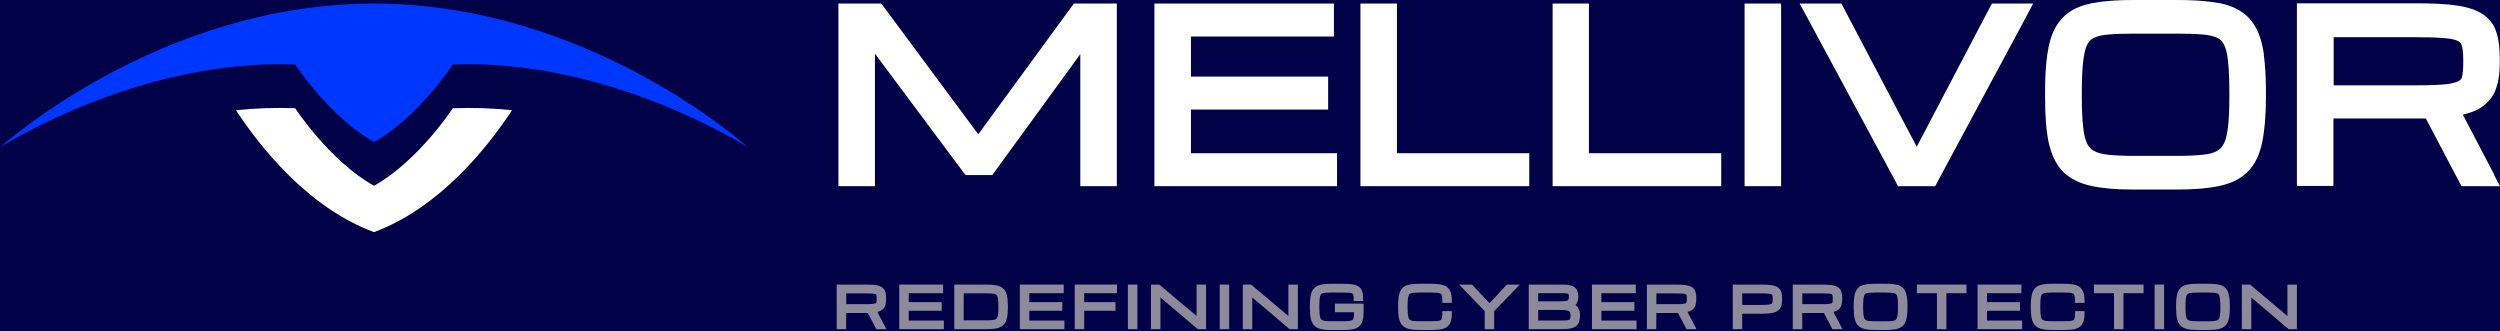
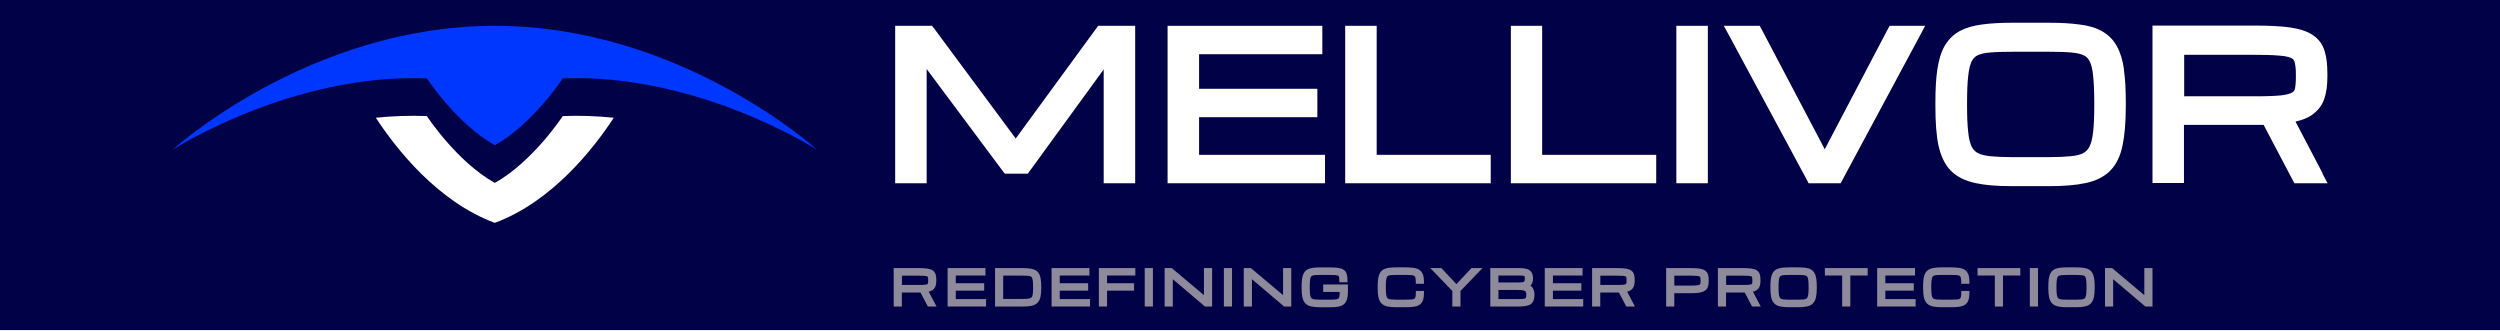
- <svg xmlns="http://www.w3.org/2000/svg" width="794.8" height="104.92" viewBox="563 488 794.8 104.92" fill="none">
-   <rect width="1920" height="1080" fill="#000147" />
+ <svg xmlns="http://www.w3.org/2000/svg" width="921.97" height="121.71" viewBox="499.42 479.61 921.97 121.71" fill="none">
+   <rect x="499.42" y="479.61" width="921.97" height="121.71" fill="#000147" />
  <g clip-path="url(#clip0_160_1419)">
    <path d="M681.91 489.13C613.24 489.13 563 534.88 563 534.88C563 534.88 606.82 506.57 656.85 508.51C656.85 508.51 667.79 525.27 681.91 533.16C696.03 525.27 706.97 508.51 706.97 508.51C756.99 506.57 800.82 534.88 800.82 534.88C800.82 534.88 750.58 489.13 681.91 489.13Z" fill="#0037FF" />
    <path d="M706.96 522.41C706.96 522.41 696.02 539.17 681.9 547.06C667.78 539.17 656.84 522.41 656.84 522.41C650.44 522.16 644.14 522.41 638.02 523.03C645.51 534.47 660.77 553.97 681.9 561.8C703.03 553.96 718.29 534.46 725.78 523.03C719.66 522.41 713.36 522.16 706.96 522.41Z" fill="white" />
    <path d="M941.63 536.71V522.83H985.24V512.35H941.63V499.61H987.08V489.13H930.01V547.19H988.07V536.71H941.62H941.63Z" fill="white" />
    <path d="M905.66 489.13H904.39L903.68 490.12L874.01 530.69L843.92 490.12L843.14 489.13H829.55V547.19H841.16V505.06L869.2 542.66L869.98 543.65H878.48L879.19 542.66L906.45 505.21V547.2H918.06V489.13H905.67H905.66Z" fill="white" />
    <path d="M1120.12 489.13H1117.64V547.19H1129.25V489.13H1120.12Z" fill="white" />
    <path d="M1282.75 505.28C1282.25 501.88 1281.4 498.98 1280.06 496.57C1278.71 494.16 1276.8 492.32 1274.47 491.05C1272.2 489.78 1269.44 489 1266.26 488.64C1263.14 488.22 1259.53 488 1255.29 488H1241.34C1237.16 488 1233.48 488.21 1230.37 488.64C1227.18 489.06 1224.42 489.84 1222.16 491.05C1219.82 492.32 1217.91 494.24 1216.57 496.57C1215.22 498.91 1214.38 501.88 1213.88 505.28C1213.38 508.61 1213.17 512.71 1213.17 517.46V518.88C1213.17 524.69 1213.52 529.5 1214.3 533.25C1215.15 537.07 1216.64 540.33 1218.9 542.6C1221.16 544.87 1224.28 546.35 1227.96 547.13C1231.5 547.91 1235.96 548.26 1241.27 548.26H1255.22C1260.46 548.26 1264.92 547.91 1268.53 547.13C1272.21 546.35 1275.26 544.94 1277.59 542.6C1279.93 540.26 1281.41 537.08 1282.19 533.25C1282.97 529.5 1283.39 524.68 1283.39 518.88V517.46C1283.39 512.72 1283.18 508.61 1282.68 505.28H1282.75ZM1255.35 537.56H1241.4C1238.14 537.56 1235.45 537.42 1233.33 537.21C1231.28 537 1229.79 536.57 1228.73 536.01C1227.81 535.51 1227.1 534.74 1226.54 533.67C1225.97 532.47 1225.48 530.7 1225.27 528.29C1224.99 525.81 1224.85 522.7 1224.85 518.8V517.38C1224.85 513.34 1224.99 510.09 1225.27 507.61C1225.55 505.13 1225.98 503.36 1226.54 502.23C1227.11 501.17 1227.81 500.46 1228.66 500.04C1229.72 499.54 1231.21 499.12 1233.26 498.98C1235.38 498.77 1238.15 498.7 1241.33 498.7H1255.28C1258.54 498.7 1261.23 498.77 1263.35 498.98C1265.4 499.12 1266.89 499.55 1267.95 500.04C1268.87 500.46 1269.51 501.17 1270.07 502.23C1270.64 503.36 1271.13 505.13 1271.34 507.61C1271.62 510.09 1271.76 513.34 1271.76 517.38V518.8C1271.76 522.69 1271.62 525.81 1271.34 528.29C1271.06 530.7 1270.63 532.47 1269.99 533.67C1269.49 534.73 1268.72 535.51 1267.8 536.01C1266.81 536.58 1265.32 537 1263.2 537.21C1261.08 537.42 1258.39 537.56 1255.13 537.56H1255.34H1255.35Z" fill="white" />
    <path d="M1007.12 536.71V489.13H995.51V547.19H1049.18V536.71H1007.12Z" fill="white" />
    <path d="M1355.96 543.51L1345.98 524.46C1348.32 523.89 1350.3 523.19 1351.86 522.12C1354.13 520.56 1355.75 518.58 1356.6 516.03C1357.38 513.69 1357.73 511.07 1357.73 508.1V506.68C1357.73 503.56 1357.45 500.8 1356.74 498.54C1356.03 496.06 1354.55 494.01 1352.42 492.59C1350.37 491.17 1347.46 490.25 1344.14 489.76C1340.82 489.27 1336.49 489.05 1331.25 489.05H1293.23V547.11H1304.84V525.66H1334.22L1344.84 545.84L1345.55 547.19H1357.8L1355.89 543.58L1355.96 543.51ZM1304.91 499.82H1330.04C1334.15 499.82 1337.33 499.89 1339.74 500.1C1342.08 500.24 1343.56 500.6 1344.41 501.02C1345.05 501.3 1345.4 501.73 1345.61 502.37C1345.89 503.29 1346.11 504.71 1346.11 506.76V508.18C1346.11 510.02 1345.97 511.37 1345.76 512.36C1345.62 512.93 1345.34 513.35 1344.77 513.71C1344.2 514.07 1342.93 514.49 1340.81 514.77C1338.69 514.98 1335.71 515.12 1331.82 515.12H1304.92V499.83L1304.91 499.82Z" fill="white" />
    <path d="M1068.15 536.71V489.13H1056.61V547.19H1110.21V536.71H1068.15Z" fill="white" />
    <path d="M1197.79 489.13H1196.3L1195.59 490.4L1172.37 534.65L1149.08 490.4L1148.37 489.13H1135.13L1137.11 492.74L1165.71 545.84L1166.42 547.19H1178.24L1178.95 545.84L1207.48 492.74L1209.39 489.13H1197.78H1197.79Z" fill="white" />
    <path d="M951.48 578.47H950.77V579.18V591.94V592.65H951.48H953.07H953.78V591.94V579.18V578.47H953.07H951.48Z" fill="#8D8A9C" />
    <path d="M1024.18 580.89C1023.92 580.15 1023.49 579.55 1022.86 579.13C1022.27 578.73 1021.53 578.5 1020.68 578.38C1019.86 578.26 1018.86 578.21 1017.7 578.21H1014.35C1013.34 578.21 1012.45 578.26 1011.7 578.36C1010.93 578.46 1010.25 578.65 1009.69 578.95C1009.1 579.27 1008.64 579.74 1008.31 580.33C1007.98 580.91 1007.77 581.63 1007.65 582.45C1007.53 583.26 1007.48 584.24 1007.48 585.39V585.72C1007.48 587.11 1007.57 588.28 1007.76 589.2C1007.96 590.14 1008.32 590.94 1008.9 591.51C1009.48 592.09 1010.24 592.45 1011.14 592.64C1012.01 592.83 1013.09 592.91 1014.36 592.91H1017.71C1018.87 592.91 1019.86 592.86 1020.68 592.75C1021.53 592.64 1022.27 592.42 1022.87 592.04C1023.5 591.63 1023.94 591.04 1024.2 590.3C1024.45 589.58 1024.57 588.68 1024.57 587.62V586.91H1021.56V587.62C1021.56 588.39 1021.49 588.92 1021.38 589.26C1021.28 589.56 1021.14 589.71 1020.98 589.8C1020.77 589.92 1020.42 590.02 1019.89 590.06C1019.32 590.1 1018.6 590.12 1017.72 590.12H1014.37C1013.59 590.12 1012.95 590.09 1012.44 590.04C1011.96 589.99 1011.61 589.89 1011.38 589.76C1011.18 589.65 1011.02 589.49 1010.9 589.24C1010.77 588.97 1010.66 588.56 1010.6 587.99C1010.54 587.4 1010.5 586.65 1010.5 585.72V585.39C1010.5 584.43 1010.53 583.65 1010.6 583.05C1010.66 582.46 1010.77 582.06 1010.9 581.79C1011.02 581.55 1011.17 581.41 1011.36 581.32C1011.6 581.2 1011.94 581.11 1012.43 581.07C1012.94 581.02 1013.59 581 1014.37 581H1017.72C1018.6 581 1019.32 581.02 1019.88 581.07C1020.41 581.11 1020.75 581.22 1020.96 581.34C1021.12 581.44 1021.27 581.6 1021.37 581.92C1021.48 582.26 1021.55 582.8 1021.55 583.57V584.28H1024.56V583.57C1024.56 582.51 1024.45 581.61 1024.2 580.89H1024.18Z" fill="#8D8A9C" />
    <path d="M988.1 584.52H987.39V587.27H993.49C993.49 588 993.44 588.57 993.36 588.97C993.28 589.37 993.14 589.58 993.01 589.7C992.86 589.82 992.59 589.95 992.1 590.02C991.58 590.09 990.88 590.12 989.99 590.12H986.31C985.53 590.12 984.89 590.09 984.38 590.04C983.9 589.99 983.55 589.89 983.32 589.76C983.12 589.65 982.96 589.49 982.84 589.24C982.71 588.97 982.6 588.56 982.54 587.99C982.48 587.4 982.44 586.65 982.44 585.72V585.39C982.44 584.43 982.47 583.65 982.54 583.05C982.6 582.46 982.71 582.06 982.84 581.79C982.96 581.55 983.11 581.41 983.3 581.32C983.54 581.2 983.88 581.11 984.37 581.07C984.88 581.02 985.53 581 986.31 581H989.43C990.41 581 991.2 581.02 991.79 581.06C992.37 581.1 992.72 581.19 992.91 581.29C993.04 581.36 993.14 581.47 993.21 581.67C993.29 581.94 993.35 582.36 993.35 583V583.71H996.36V583C996.36 582.09 996.27 581.31 996.08 580.67C995.87 579.98 995.47 579.43 994.87 579.05C994.3 578.69 993.56 578.48 992.69 578.37C991.84 578.27 990.74 578.22 989.42 578.22H986.3C985.28 578.22 984.4 578.27 983.65 578.37C982.88 578.47 982.2 578.66 981.64 578.96C981.05 579.28 980.59 579.75 980.26 580.34C979.93 580.92 979.72 581.64 979.6 582.46C979.48 583.27 979.43 584.25 979.43 585.4V585.73C979.43 587.12 979.52 588.29 979.71 589.21C979.91 590.15 980.27 590.95 980.85 591.52C981.42 592.1 982.19 592.46 983.09 592.65C983.96 592.84 985.04 592.92 986.31 592.92H989.99C991.15 592.92 992.14 592.85 992.95 592.7C993.79 592.55 994.51 592.27 995.06 591.8C995.63 591.32 996 590.66 996.22 589.87C996.43 589.11 996.52 588.16 996.52 587.05V584.52H988.11H988.1Z" fill="#8D8A9C" />
    <path d="M883.14 582C882.94 581.09 882.58 580.32 881.99 579.77C881.42 579.22 880.65 578.88 879.76 578.72C878.9 578.56 877.83 578.48 876.56 578.48H866.38V592.66H876.56C877.83 592.66 878.91 592.58 879.77 592.41C880.67 592.22 881.43 591.87 882 591.32C882.58 590.75 882.95 589.99 883.14 589.08C883.34 588.19 883.43 587.07 883.43 585.75V585.42C883.43 584.05 883.34 582.91 883.14 582.02V582ZM880.42 585.73C880.42 586.82 880.37 587.65 880.26 588.24C880.16 588.81 879.99 589.13 879.82 589.3C879.64 589.48 879.34 589.64 878.83 589.72C878.28 589.81 877.52 589.85 876.55 589.85H869.38V581.26H876.55C877.33 581.26 877.98 581.28 878.49 581.32C878.98 581.36 879.33 581.45 879.56 581.57C879.75 581.66 879.9 581.8 880.01 582.01V582.02C880.13 582.25 880.24 582.63 880.31 583.18C880.37 583.74 880.4 584.47 880.4 585.38V585.71L880.42 585.73Z" fill="#8D8A9C" />
    <path d="M973.31 578.47H972.6V579.18V588.46L960.93 578.64L960.73 578.47H960.48H958.81H958.11V579.18V591.94V592.65H958.81H960.41H961.12V591.94V582.58L972.79 592.48L972.99 592.65H973.25H974.91H975.62V591.94V579.18V578.47H974.91H973.31Z" fill="#8D8A9C" />
    <path d="M905.38 578.47H904.67V579.18V591.94V592.65H905.38H906.98H907.69V591.94V586.8H916.94H917.65V586.09V584.76V584.06H916.94H907.69V581.22H917.41H918.12V580.51V579.18V578.47H917.41H905.38Z" fill="#8D8A9C" />
    <path d="M890.24 589.91V586.8H900.01H900.72V586.09V584.76V584.06H900.01H890.24V581.22H900.47H901.18V580.51V579.18V578.47H900.47H887.94H887.23V579.18V591.94V592.65H887.94H900.7H901.41V591.94V590.61V589.91H900.7H890.24Z" fill="#8D8A9C" />
    <path d="M851.9 589.91V586.8H861.67H862.38V586.09V584.76V584.06H861.67H851.9V581.22H862.13H862.84V580.51V579.18V578.47H862.13H849.6H848.89V579.18V591.94V592.65H849.6H862.36H863.07V591.94V590.61V589.91H862.36H851.9Z" fill="#8D8A9C" />
    <path d="M922.29 578.47H921.58V579.18V591.94V592.65H922.29H923.89H924.6V591.94V579.18V578.47H923.89H922.29Z" fill="#8D8A9C" />
    <path d="M841.95 587.17C842.46 587.04 842.9 586.87 843.26 586.63C843.83 586.25 844.24 585.73 844.44 585.1C844.63 584.53 844.72 583.88 844.72 583.16V582.83C844.72 582.07 844.65 581.4 844.48 580.84C844.3 580.22 843.94 579.71 843.4 579.34C842.88 578.98 842.18 578.77 841.36 578.65C840.55 578.53 839.51 578.48 838.25 578.48H829V592.66H832.01V587.5H838.9L841.41 592.28L841.61 592.66H844.81L844.26 591.62L841.92 587.17H841.95ZM841.72 583.15C841.72 583.59 841.69 583.9 841.63 584.12C841.6 584.23 841.55 584.3 841.45 584.37C841.33 584.45 841.06 584.55 840.54 584.61C840.04 584.67 839.32 584.7 838.39 584.7H832.04V581.27H837.97C838.95 581.27 839.73 581.29 840.29 581.33C840.85 581.37 841.19 581.45 841.37 581.54C841.5 581.6 841.56 581.68 841.6 581.79C841.67 581.99 841.71 582.32 841.71 582.82V583.15H841.72Z" fill="#8D8A9C" />
    <path d="M944.13 578.47H943.42V579.18V588.46L931.75 578.64L931.55 578.47H931.29H929.63H928.92V579.18V591.94V592.65H929.63H931.23H931.93V591.94V582.58L943.6 592.48L943.8 592.65H944.06H945.72H946.43V591.94V579.18V578.47H945.72H944.13Z" fill="#8D8A9C" />
    <path d="M1292.52 578.47H1290.92H1290.22V579.18V588.46L1278.54 578.64L1278.35 578.47H1278.09H1276.43H1275.72V579.18V591.94V592.65H1276.43H1278.02H1278.73V591.94V582.58L1290.4 592.48L1290.6 592.65H1290.86H1292.52H1293.23V591.94V579.18V578.47H1292.52Z" fill="#8D8A9C" />
    <path d="M1173.12 578.47H1172.41V579.18V580.51V581.22H1173.12H1178.79V591.94V592.65H1179.5H1181.1H1181.8V591.94V581.22H1187.48H1188.19V580.51V579.18V578.47H1187.48H1173.12Z" fill="#8D8A9C" />
    <path d="M1225.33 580.89C1225.07 580.15 1224.64 579.55 1224.01 579.13C1223.42 578.73 1222.68 578.5 1221.83 578.38C1221.01 578.26 1220.01 578.21 1218.85 578.21H1215.5C1214.49 578.21 1213.6 578.26 1212.85 578.36C1212.08 578.46 1211.4 578.65 1210.84 578.95C1210.25 579.27 1209.79 579.74 1209.46 580.33C1209.13 580.91 1208.92 581.63 1208.8 582.45C1208.68 583.26 1208.63 584.24 1208.63 585.39V585.72C1208.63 587.11 1208.72 588.28 1208.91 589.2C1209.11 590.14 1209.47 590.94 1210.05 591.51C1210.62 592.09 1211.39 592.45 1212.29 592.64C1213.16 592.83 1214.24 592.91 1215.51 592.91H1218.86C1220.02 592.91 1221.01 592.86 1221.83 592.75C1222.68 592.64 1223.42 592.42 1224.02 592.04C1224.65 591.63 1225.09 591.04 1225.35 590.3C1225.6 589.58 1225.72 588.68 1225.72 587.62V586.91H1222.71V587.62C1222.71 588.39 1222.64 588.92 1222.53 589.26C1222.43 589.56 1222.29 589.71 1222.13 589.8C1221.92 589.92 1221.57 590.02 1221.04 590.06C1220.47 590.1 1219.75 590.12 1218.87 590.12H1215.52C1214.74 590.12 1214.1 590.09 1213.59 590.04C1213.11 589.99 1212.76 589.89 1212.53 589.76C1212.33 589.65 1212.17 589.49 1212.05 589.24C1211.92 588.97 1211.81 588.56 1211.75 587.99C1211.69 587.4 1211.65 586.65 1211.65 585.72V585.39C1211.65 584.43 1211.68 583.65 1211.75 583.05C1211.81 582.46 1211.92 582.06 1212.05 581.8C1212.17 581.56 1212.32 581.41 1212.51 581.32C1212.75 581.2 1213.09 581.11 1213.58 581.07C1214.09 581.02 1214.74 581 1215.52 581H1218.87C1219.75 581 1220.47 581.02 1221.03 581.07C1221.56 581.11 1221.9 581.22 1222.11 581.34C1222.27 581.44 1222.42 581.6 1222.52 581.92C1222.63 582.26 1222.7 582.8 1222.7 583.57V584.28H1225.71V583.57C1225.71 582.51 1225.6 581.61 1225.35 580.89H1225.33Z" fill="#8D8A9C" />
    <path d="M1194.71 589.91V586.8H1204.48H1205.19V586.09V584.76V584.06H1204.48H1194.71V581.22H1204.94H1205.65V580.51V579.18V578.47H1204.94H1192.41H1191.7V579.18V591.94V592.65H1192.41H1205.17H1205.88V591.94V590.61V589.91H1205.17H1194.71Z" fill="#8D8A9C" />
    <path d="M1229.42 578.47H1228.71V579.18V580.51V581.22H1229.42H1235.09V591.94V592.65H1235.8H1237.39H1238.1V591.94V581.22H1243.77H1244.48V580.51V579.18V578.47H1243.77H1229.42Z" fill="#8D8A9C" />
    <path d="M1248.7 578.47H1248V579.18V591.94V592.65H1248.7H1250.3H1251.01V591.94V579.18V578.47H1250.3H1248.7Z" fill="#8D8A9C" />
    <path d="M1271.74 582.45C1271.62 581.63 1271.41 580.91 1271.08 580.33C1270.75 579.74 1270.28 579.27 1269.69 578.95C1269.13 578.64 1268.45 578.45 1267.68 578.36C1266.93 578.26 1266.05 578.21 1265.03 578.21H1261.68C1260.66 578.21 1259.78 578.26 1259.03 578.36C1258.26 578.46 1257.58 578.65 1257.02 578.95C1256.43 579.27 1255.97 579.74 1255.64 580.33C1255.31 580.91 1255.1 581.63 1254.98 582.45C1254.86 583.26 1254.81 584.24 1254.81 585.39V585.72C1254.81 587.11 1254.9 588.28 1255.09 589.2C1255.29 590.14 1255.65 590.93 1256.23 591.51C1256.81 592.09 1257.57 592.45 1258.47 592.64C1259.34 592.83 1260.42 592.91 1261.69 592.91H1265.04C1266.31 592.91 1267.39 592.82 1268.26 592.64C1269.16 592.45 1269.92 592.09 1270.49 591.52C1271.07 590.94 1271.43 590.15 1271.63 589.21C1271.83 588.29 1271.92 587.13 1271.92 585.73V585.4C1271.92 584.25 1271.86 583.27 1271.75 582.46L1271.74 582.45ZM1268.9 585.73C1268.9 586.66 1268.87 587.41 1268.8 588C1268.74 588.57 1268.63 588.98 1268.5 589.25C1268.38 589.5 1268.23 589.66 1268.03 589.77C1267.8 589.9 1267.46 590 1266.97 590.05C1266.46 590.1 1265.82 590.13 1265.04 590.13H1261.69C1260.91 590.13 1260.27 590.1 1259.76 590.05C1259.28 590 1258.93 589.9 1258.7 589.77C1258.5 589.66 1258.34 589.5 1258.22 589.25C1258.09 588.98 1257.98 588.57 1257.92 588C1257.86 587.41 1257.82 586.66 1257.82 585.73V585.4C1257.82 584.44 1257.85 583.66 1257.92 583.06C1257.98 582.47 1258.09 582.07 1258.22 581.8C1258.34 581.56 1258.49 581.42 1258.68 581.33C1258.92 581.21 1259.26 581.12 1259.75 581.08C1260.26 581.03 1260.91 581.01 1261.69 581.01H1265.04C1265.82 581.01 1266.46 581.03 1266.98 581.08C1267.47 581.12 1267.81 581.21 1268.04 581.33C1268.23 581.42 1268.38 581.57 1268.49 581.8C1268.62 582.07 1268.73 582.47 1268.79 583.06C1268.85 583.66 1268.89 584.43 1268.89 585.4V585.73H1268.9Z" fill="#8D8A9C" />
    <path d="M1042.37 578.47H1042.07L1041.86 578.7L1036.53 584.39L1031.19 578.7L1030.98 578.47H1030.68H1028.55H1026.88L1028.04 579.67L1035.02 586.91V591.94V592.65H1035.73H1037.32H1038.03V591.94V586.91L1045.01 579.67L1046.17 578.47H1044.5H1042.37Z" fill="#8D8A9C" />
    <path d="M1099.51 587.17C1100.02 587.04 1100.46 586.87 1100.82 586.63C1101.39 586.25 1101.8 585.73 1102 585.1C1102.19 584.53 1102.28 583.88 1102.28 583.16V582.83C1102.28 582.07 1102.21 581.4 1102.04 580.84C1101.86 580.22 1101.5 579.71 1100.97 579.34C1100.45 578.98 1099.75 578.77 1098.93 578.65C1098.12 578.53 1097.08 578.48 1095.82 578.48H1086.57V592.66H1089.58V587.5H1096.47L1098.98 592.28L1099.18 592.66H1102.38L1101.83 591.62L1099.49 587.17H1099.51ZM1099.28 583.15C1099.28 583.59 1099.25 583.9 1099.19 584.12C1099.16 584.23 1099.11 584.3 1099.01 584.37C1098.89 584.45 1098.62 584.55 1098.1 584.61C1097.6 584.67 1096.88 584.7 1095.95 584.7H1089.6V581.27H1095.53C1096.51 581.27 1097.29 581.29 1097.85 581.33C1098.41 581.37 1098.75 581.45 1098.93 581.54C1099.06 581.6 1099.12 581.68 1099.16 581.79C1099.23 581.99 1099.27 582.32 1099.27 582.82V583.15H1099.28Z" fill="#8D8A9C" />
    <path d="M1072.12 589.91V586.8H1081.89H1082.6V586.09V584.76V584.06H1081.89H1072.12V581.22H1082.34H1083.05V580.51V579.18V578.47H1082.34H1069.81H1069.11V579.18V591.94V592.65H1069.81H1082.58H1083.29V591.94V590.61V589.91H1082.58H1072.12Z" fill="#8D8A9C" />
    <path d="M1169.25 582.45C1169.13 581.63 1168.92 580.91 1168.59 580.33C1168.25 579.74 1167.79 579.27 1167.2 578.95C1166.64 578.64 1165.96 578.45 1165.19 578.36C1164.44 578.26 1163.56 578.21 1162.54 578.21H1159.19C1158.18 578.21 1157.29 578.26 1156.54 578.36C1155.77 578.46 1155.09 578.65 1154.53 578.95C1153.94 579.27 1153.48 579.74 1153.15 580.33C1152.82 580.91 1152.61 581.63 1152.49 582.45C1152.37 583.26 1152.32 584.24 1152.32 585.39V585.72C1152.32 587.11 1152.41 588.28 1152.6 589.2C1152.8 590.14 1153.16 590.94 1153.74 591.51C1154.32 592.09 1155.08 592.45 1155.98 592.64C1156.85 592.83 1157.93 592.91 1159.2 592.91H1162.55C1163.82 592.91 1164.9 592.82 1165.77 592.64C1166.67 592.45 1167.43 592.09 1168 591.52C1168.58 590.94 1168.94 590.15 1169.14 589.21C1169.34 588.29 1169.43 587.13 1169.43 585.73V585.4C1169.43 584.25 1169.37 583.27 1169.26 582.46L1169.25 582.45ZM1166.41 585.73C1166.41 586.66 1166.38 587.41 1166.31 588C1166.25 588.57 1166.14 588.98 1166.01 589.25C1165.89 589.5 1165.74 589.66 1165.54 589.77C1165.31 589.9 1164.97 590 1164.48 590.05C1163.97 590.1 1163.33 590.13 1162.55 590.13H1159.2C1158.42 590.13 1157.78 590.1 1157.27 590.05C1156.79 590 1156.44 589.9 1156.21 589.77C1156.01 589.66 1155.85 589.5 1155.73 589.25C1155.6 588.98 1155.49 588.57 1155.43 588C1155.37 587.41 1155.33 586.66 1155.33 585.73V585.4C1155.33 584.44 1155.36 583.66 1155.43 583.06C1155.49 582.47 1155.6 582.07 1155.73 581.8C1155.85 581.56 1156 581.42 1156.19 581.33C1156.43 581.21 1156.77 581.12 1157.26 581.08C1157.77 581.03 1158.42 581.01 1159.2 581.01H1162.55C1163.33 581.01 1163.97 581.03 1164.49 581.08C1164.98 581.12 1165.32 581.21 1165.55 581.33C1165.74 581.42 1165.89 581.57 1166 581.8C1166.13 582.07 1166.24 582.47 1166.3 583.06C1166.36 583.66 1166.4 584.43 1166.4 585.4V585.73H1166.41Z" fill="#8D8A9C" />
    <path d="M1064.56 585.63C1064.36 585.35 1064.11 585.14 1063.83 584.95C1063.93 584.85 1064.04 584.75 1064.13 584.62C1064.58 583.98 1064.78 583.2 1064.78 582.34C1064.78 581.48 1064.62 580.64 1064.22 580.02C1063.82 579.4 1063.21 578.99 1062.46 578.78C1061.76 578.57 1060.9 578.48 1059.9 578.48H1049.02V592.66H1059.19C1060.26 592.66 1061.17 592.61 1061.91 592.49C1062.67 592.38 1063.34 592.17 1063.86 591.83C1064.4 591.47 1064.79 590.96 1065.01 590.34C1065.22 589.75 1065.32 589.04 1065.32 588.23C1065.32 587.24 1065.08 586.36 1064.56 585.64V585.63ZM1052.02 581.22H1059.89C1060.53 581.22 1061 581.26 1061.31 581.32C1061.54 581.36 1061.61 581.44 1061.63 581.48C1061.69 581.57 1061.77 581.82 1061.77 582.34C1061.77 583 1061.64 583.29 1061.55 583.39C1061.44 583.52 1061.22 583.65 1060.78 583.7C1060.27 583.76 1059.59 583.79 1058.75 583.79H1052.02V581.22ZM1062.17 589.33C1062.11 589.49 1062.02 589.58 1061.9 589.65C1061.74 589.74 1061.46 589.82 1061.01 589.85C1060.54 589.89 1059.94 589.91 1059.19 589.91H1052.03V586.54H1058.76C1059.34 586.54 1059.88 586.56 1060.38 586.59C1060.84 586.62 1061.22 586.7 1061.53 586.81C1061.79 586.91 1061.97 587.05 1062.1 587.24C1062.21 587.41 1062.31 587.71 1062.31 588.22C1062.31 588.73 1062.25 589.11 1062.18 589.33H1062.17Z" fill="#8D8A9C" />
    <path d="M1129.34 580.94C1129.16 580.31 1128.81 579.79 1128.28 579.41C1127.76 579.03 1127.06 578.8 1126.24 578.67C1125.43 578.54 1124.38 578.48 1123.12 578.48H1113.87V592.66H1116.88V587.74H1123.07C1124.34 587.74 1125.39 587.67 1126.21 587.53C1127.03 587.38 1127.73 587.14 1128.25 586.76C1128.78 586.38 1129.14 585.86 1129.33 585.23C1129.5 584.66 1129.57 584.01 1129.57 583.28V582.95C1129.57 582.19 1129.5 581.52 1129.34 580.95V580.94ZM1126.57 583.27C1126.57 583.72 1126.52 584.05 1126.45 584.27C1126.41 584.4 1126.33 584.5 1126.18 584.59C1126 584.69 1125.67 584.79 1125.12 584.85C1124.56 584.91 1123.8 584.94 1122.82 584.94H1116.89V581.27H1122.82C1123.8 581.27 1124.57 581.3 1125.13 581.35C1125.69 581.4 1126.02 581.49 1126.19 581.58C1126.33 581.66 1126.41 581.75 1126.45 581.88C1126.52 582.1 1126.57 582.44 1126.57 582.93V583.26V583.27Z" fill="#8D8A9C" />
    <path d="M1145.9 587.17C1146.41 587.04 1146.86 586.87 1147.21 586.63C1147.78 586.25 1148.19 585.73 1148.39 585.1C1148.58 584.53 1148.67 583.88 1148.67 583.16V582.83C1148.67 582.07 1148.6 581.4 1148.43 580.84C1148.25 580.22 1147.89 579.71 1147.36 579.34C1146.84 578.98 1146.14 578.77 1145.32 578.65C1144.51 578.53 1143.47 578.48 1142.21 578.48H1132.96V592.66H1135.97V587.5H1142.86L1145.37 592.28L1145.57 592.66H1148.77L1148.22 591.62L1145.88 587.17H1145.9ZM1145.67 583.15C1145.67 583.59 1145.64 583.9 1145.58 584.12C1145.55 584.23 1145.5 584.3 1145.4 584.37C1145.28 584.45 1145.01 584.55 1144.49 584.61C1143.99 584.67 1143.27 584.7 1142.34 584.7H1135.99V581.27H1141.92C1142.9 581.27 1143.68 581.29 1144.24 581.33C1144.8 581.37 1145.14 581.45 1145.32 581.54C1145.45 581.6 1145.51 581.68 1145.55 581.79C1145.62 581.99 1145.66 582.32 1145.66 582.82V583.15H1145.67Z" fill="#8D8A9C" />
  </g>
  <defs>
    <clipPath id="clip0_160_1419">
      <rect width="794.8" height="104.92" fill="white" transform="translate(563 488)" />
    </clipPath>
  </defs>
</svg>
